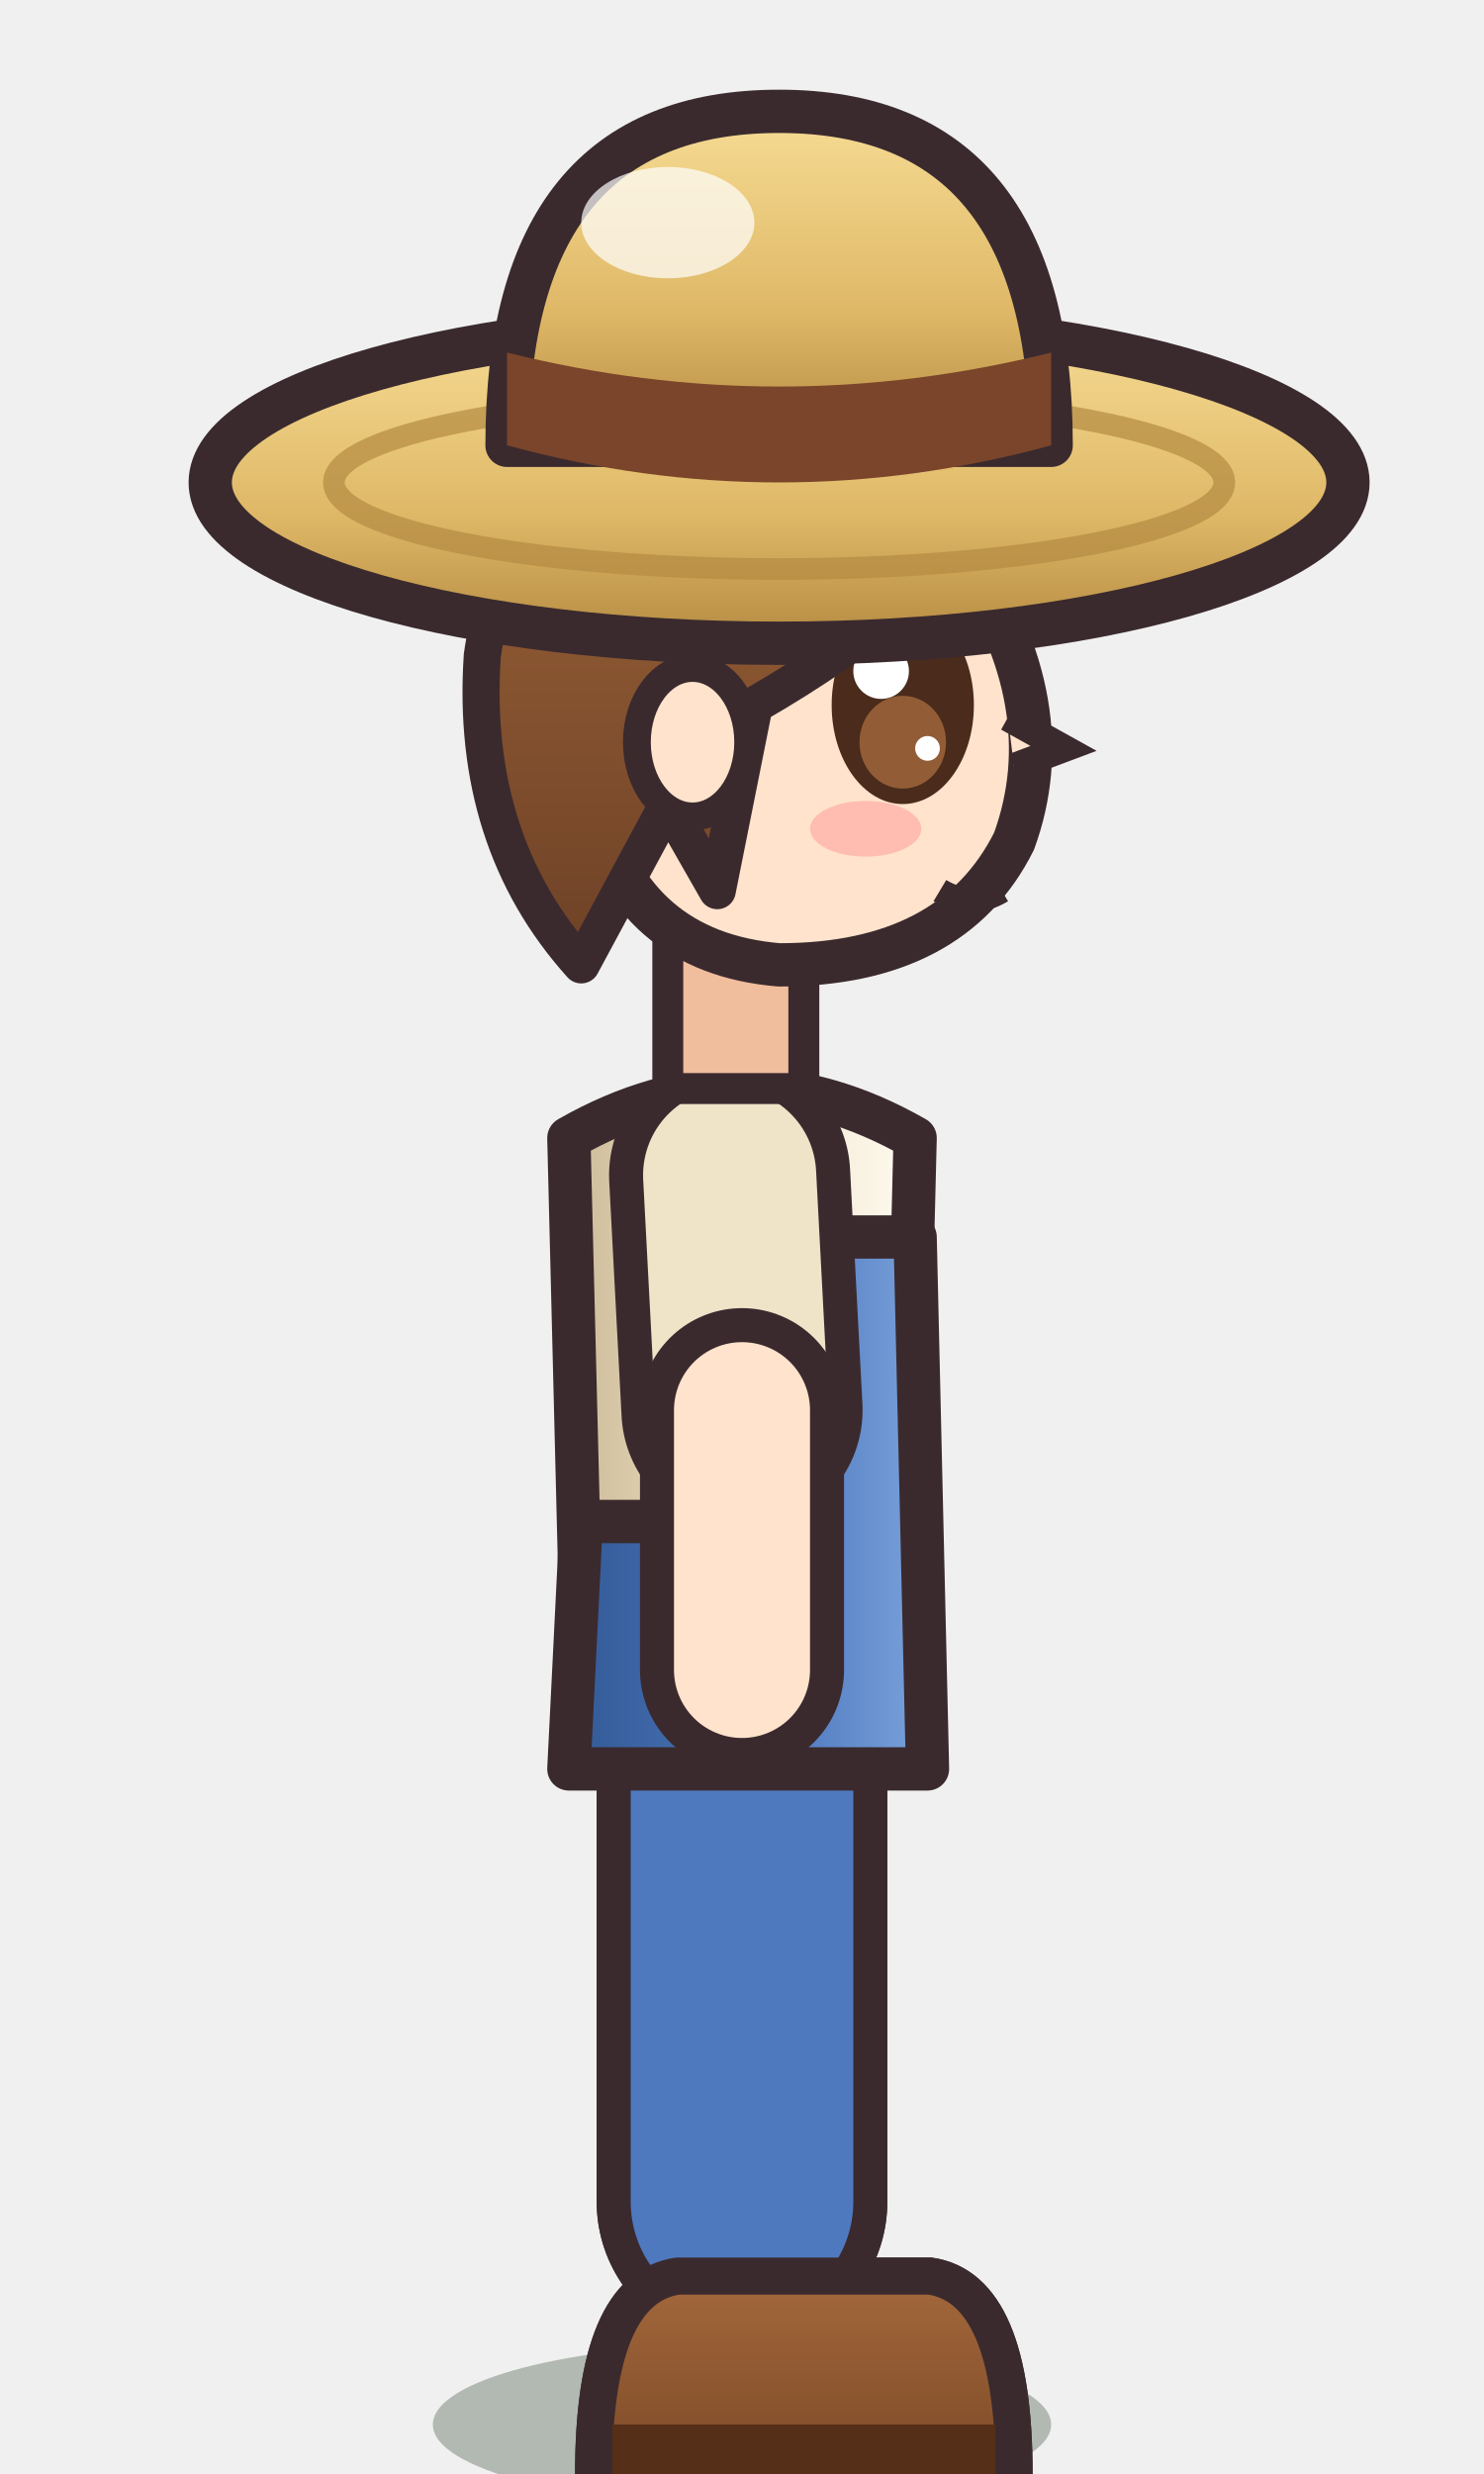
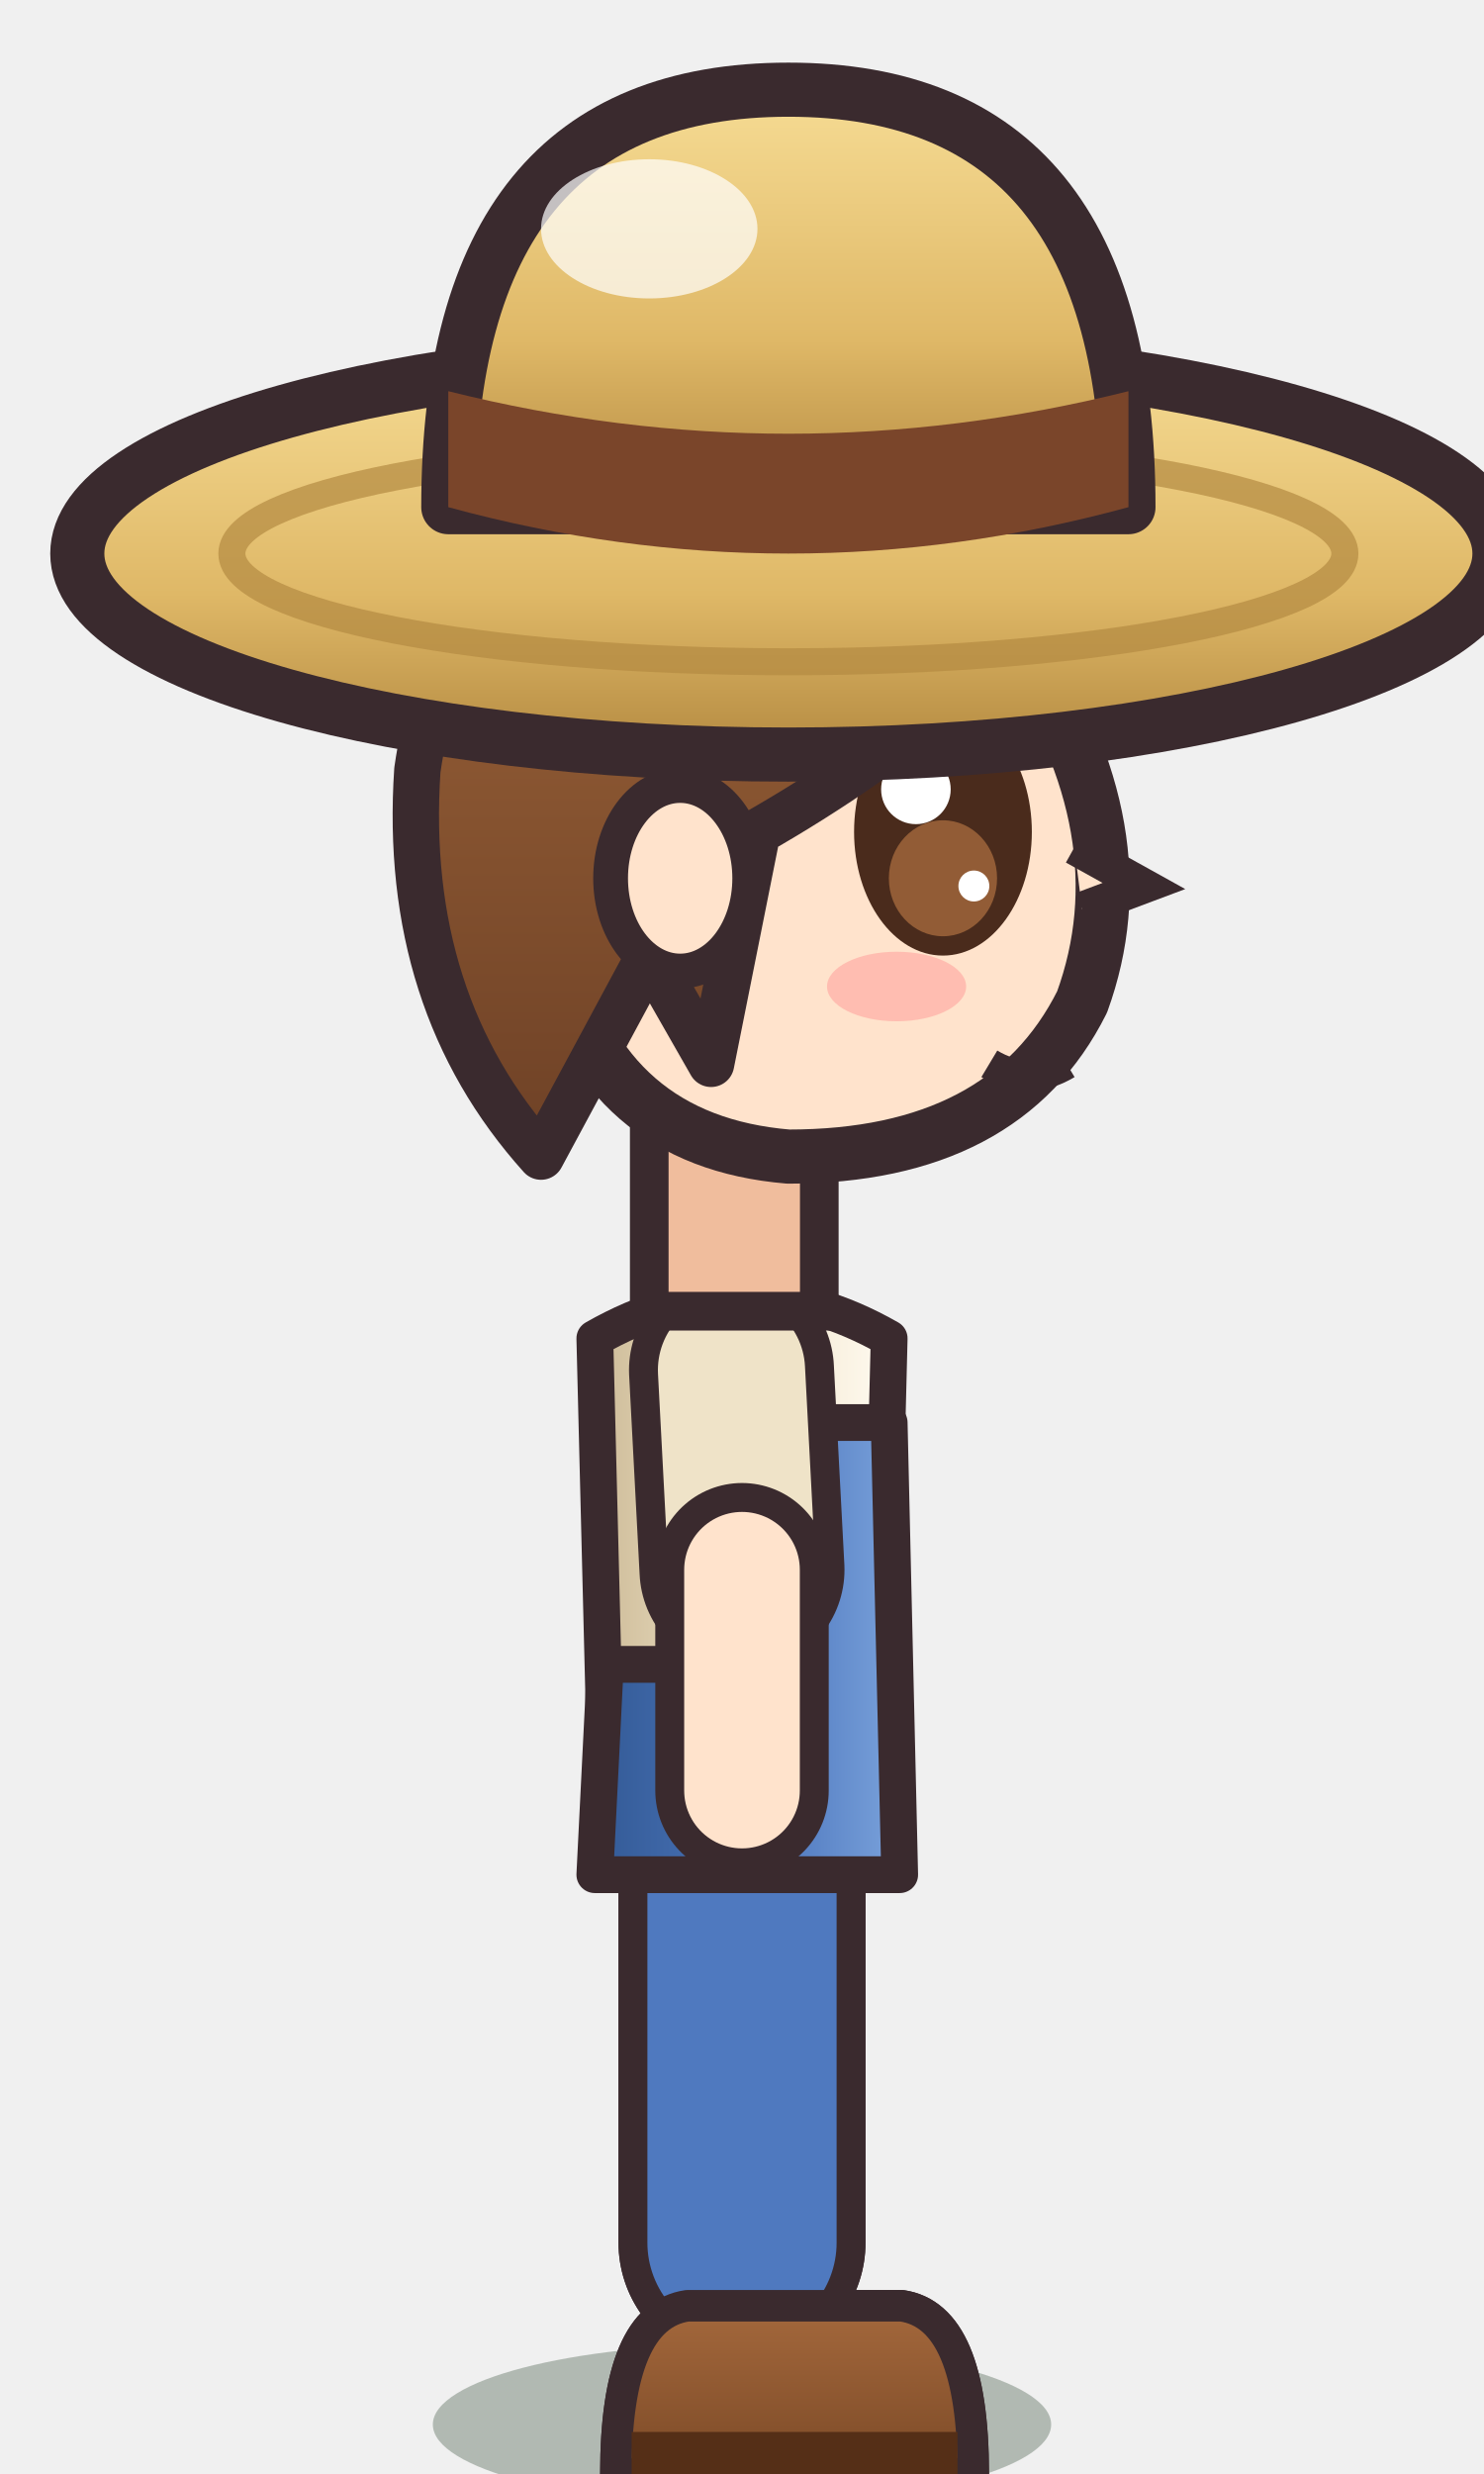
<svg xmlns="http://www.w3.org/2000/svg" viewBox="0 0 24 40" width="24" height="40">
  <defs>
    <linearGradient id="g1" x1="0" y1="0" x2="0" y2="1">
      <stop offset="0" stop-color="#a4683c" />
      <stop offset="1" stop-color="#7c4a27" />
    </linearGradient>
    <linearGradient id="g2" x1="0" y1="0" x2="0" y2="1">
      <stop offset="0" stop-color="#a4683c" />
      <stop offset="1" stop-color="#7c4a27" />
    </linearGradient>
    <linearGradient id="g3" x1="0" y1="0" x2="1" y2="0">
      <stop offset="0" stop-color="#cdbb98" />
      <stop offset="0.5" stop-color="#efe3c8" />
      <stop offset="1" stop-color="#fffaf0" />
    </linearGradient>
    <linearGradient id="g4" x1="0" y1="0" x2="1" y2="0">
      <stop offset="0" stop-color="#335a96" />
      <stop offset="0.6" stop-color="#4f79bf" />
      <stop offset="1" stop-color="#7aa2db" />
    </linearGradient>
    <linearGradient id="g5" x1="0" y1="0" x2="0" y2="1">
      <stop offset="0" stop-color="#9a6238" />
      <stop offset="1" stop-color="#6e4126" />
    </linearGradient>
    <linearGradient id="g6" x1="0" y1="0" x2="0" y2="1">
      <stop offset="0" stop-color="#f6dc94" />
      <stop offset="0.6" stop-color="#dfb867" />
      <stop offset="1" stop-color="#b48a41" />
    </linearGradient>
  </defs>
  <ellipse cx="12" cy="39.2" rx="5" ry="1.3" fill="#1f3a22" opacity="0.3" />
-   <path d="M12.00 26.00 L12.00 35.60" stroke="#3a2a2e" stroke-width="4.70" stroke-linecap="round" />
-   <path d="M12.00 26.00 L12.00 35.60" stroke="#335a96" stroke-width="3.60" stroke-linecap="round" />
-   <path d="M9.60 40.00 q0 -3 1.36 -3.2 l4.08 0 q1.36 0.2 1.36 3.2 Z" fill="url(#g1)" stroke="#3a2a2e" stroke-width="0.6" stroke-linejoin="round" />
-   <path d="M9.90 39.60 l6.20 0" stroke="#552f17" stroke-width="0.8" />
-   <path d="M12.00 26.00 L12.00 35.60" stroke="#3a2a2e" stroke-width="4.70" stroke-linecap="round" />
-   <path d="M12.00 26.00 L12.00 35.60" stroke="#4f79bf" stroke-width="3.60" stroke-linecap="round" />
-   <path d="M9.60 40.00 q0 -3 1.36 -3.2 l4.08 0 q1.36 0.2 1.36 3.2 Z" fill="url(#g2)" stroke="#3a2a2e" stroke-width="0.6" stroke-linejoin="round" />
-   <path d="M9.90 39.60 l6.20 0" stroke="#552f17" stroke-width="0.8" />
-   <path d="M9.2 18.4 Q12 16.8 14.8 18.4 L14.6 26.4 L9.4 26.4 Z" fill="url(#g3)" stroke="#3a2a2e" stroke-width="0.7" stroke-linejoin="round" />
-   <path d="M11.4 20 L14.8 20 L15 28.6 L9.2 28.6 L9.4 24.6 L11.4 24.6 Z" fill="url(#g4)" stroke="#3a2a2e" stroke-width="0.7" stroke-linejoin="round" />
-   <path d="M12.6 20.2 L11 18.2" stroke="#3a2a2e" stroke-width="1.5" />
-   <path d="M12.6 20.2 L11 18.2" stroke="#4f79bf" stroke-width="0.8" />
-   <circle cx="12.8" cy="20.5" r="0.65" fill="#f4c95d" stroke="#3a2a2e" stroke-width="0.35" />
-   <path d="M11.80 19.00 L12.00 22.80" stroke="#3a2a2e" stroke-width="3.90" stroke-linecap="round" />
-   <path d="M11.80 19.00 L12.00 22.80" stroke="#efe3c8" stroke-width="2.80" stroke-linecap="round" />
-   <path d="M12.00 22.80 L12.00 27.00" stroke="#3a2a2e" stroke-width="3.30" stroke-linecap="round" />
-   <path d="M12.00 22.80 L12.00 27.00" stroke="#ffe3cc" stroke-width="2.20" stroke-linecap="round" />
-   <rect x="10.8" y="14.6" width="2.2" height="3" fill="#f0bd9d" stroke="#3a2a2e" stroke-width="0.5" />
-   <path d="M15.6 9 Q17.2 11.4 16.4 13.6 Q15.4 15.6 12.6 15.6 Q10.2 15.4 9.6 13 L10 9 Z" fill="#ffe3cc" stroke="#3a2a2e" stroke-width="0.7" stroke-linejoin="round" />
-   <path d="M16.3 11.6 l0.9 0.5 l-0.8 0.3" stroke="#3a2a2e" stroke-width="0.45" fill="#ffe3cc" />
-   <ellipse cx="14.60" cy="11.40" rx="1.15" ry="1.6" fill="#4a2b1c" />
-   <ellipse cx="14.60" cy="12.00" rx="0.7" ry="0.75" fill="#9a6238" opacity="0.9" />
-   <circle cx="14.25" cy="10.85" r="0.45" fill="#ffffff" />
-   <circle cx="15.00" cy="12.10" r="0.2" fill="#ffffff" />
-   <path d="M13.35 9.80 q1.25 -0.8 2.5 0" stroke="#3a2a2e" stroke-width="0.55" fill="none" stroke-linecap="round" />
-   <ellipse cx="14" cy="13.4" rx="0.9" ry="0.45" fill="#ff9f9a" opacity="0.55" />
-   <path d="M15.2 14.4 q0.5 0.3 1 0" stroke="#3a2a2e" stroke-width="0.4" fill="none" />
-   <path d="M13.6 7.6 Q8.4 6.4 7.8 10.6 Q7.6 13.6 9.4 15.6 L10.8 13 L11.6 14.4 L12.2 11.4 Q13.6 10.6 14.8 9.6 L15.8 9.8 Z" fill="url(#g5)" stroke="#3a2a2e" stroke-width="0.6" stroke-linejoin="round" />
-   <ellipse cx="11.2" cy="12" rx="0.9" ry="1.2" fill="#ffe3cc" stroke="#3a2a2e" stroke-width="0.45" />
-   <ellipse cx="12.60" cy="7.80" rx="9.2" ry="2.6" fill="url(#g6)" stroke="#3a2a2e" stroke-width="0.7" />
-   <ellipse cx="12.60" cy="7.80" rx="7.2" ry="1.4" fill="none" stroke="#b48a41" stroke-width="0.35" opacity="0.7" />
-   <path d="M8.20 7.20 q0 -5.4 4.4 -5.4 q4.4 0 4.4 5.4 Z" fill="url(#g6)" stroke="#3a2a2e" stroke-width="0.7" stroke-linejoin="round" />
-   <path d="M8.20 7.20 q4.4 1.2 8.8 0 l0 -1.5 q-4.4 1.1 -8.8 0 Z" fill="#7a452a" />
-   <ellipse cx="10.80" cy="3.60" rx="1.4" ry="0.9" fill="#ffffff" opacity="0.7" />
+   <g transform="translate(12 20.45) scale(1.25) translate(-12 -17)">
+ </g>
+   <g transform="translate(12 40) scale(0.85) translate(-12 -40)">
+     <path d="M12.00 26.00 L12.00 35.60" stroke="#3a2a2e" stroke-width="4.70" stroke-linecap="round" />
+     <path d="M12.00 26.00 L12.00 35.60" stroke="#335a96" stroke-width="3.60" stroke-linecap="round" />
+     <path d="M9.60 40.00 q0 -3 1.36 -3.2 l4.08 0 q1.36 0.2 1.36 3.2 Z" fill="url(#g1)" stroke="#3a2a2e" stroke-width="0.6" stroke-linejoin="round" />
+     <path d="M9.90 39.60 l6.20 0" stroke="#552f17" stroke-width="0.8" />
+     <path d="M12.00 26.00 L12.00 35.60" stroke="#3a2a2e" stroke-width="4.70" stroke-linecap="round" />
+     <path d="M12.00 26.00 L12.00 35.60" stroke="#4f79bf" stroke-width="3.60" stroke-linecap="round" />
+     <path d="M9.60 40.00 q0 -3 1.36 -3.2 l4.08 0 q1.36 0.2 1.36 3.2 Z" fill="url(#g2)" stroke="#3a2a2e" stroke-width="0.6" stroke-linejoin="round" />
+     <path d="M9.90 39.60 l6.20 0" stroke="#552f17" stroke-width="0.8" />
+     <path d="M9.2 18.4 Q12 16.8 14.8 18.4 L14.6 26.4 L9.4 26.4 Z" fill="url(#g3)" stroke="#3a2a2e" stroke-width="0.7" stroke-linejoin="round" />
+     <path d="M11.4 20 L14.8 20 L15 28.6 L9.2 28.6 L9.4 24.6 L11.4 24.6 Z" fill="url(#g4)" stroke="#3a2a2e" stroke-width="0.7" stroke-linejoin="round" />
+     <path d="M12.6 20.2 L11 18.2" stroke="#3a2a2e" stroke-width="1.5" />
+     <path d="M12.6 20.2 L11 18.2" stroke="#4f79bf" stroke-width="0.8" />
+     <circle cx="12.8" cy="20.5" r="0.65" fill="#f4c95d" stroke="#3a2a2e" stroke-width="0.35" />
+     <path d="M11.80 19.00 L12.00 22.80" stroke="#3a2a2e" stroke-width="3.90" stroke-linecap="round" />
+     <path d="M11.80 19.00 L12.00 22.80" stroke="#efe3c8" stroke-width="2.80" stroke-linecap="round" />
+     <path d="M12.00 22.80 L12.00 27.00" stroke="#3a2a2e" stroke-width="3.30" stroke-linecap="round" />
+     <path d="M12.00 22.80 L12.00 27.00" stroke="#ffe3cc" stroke-width="2.20" stroke-linecap="round" />
+   </g>
+   <g transform="translate(12 20.45) scale(1.25) translate(-12 -17)">
+     <rect x="10.8" y="14.6" width="2.2" height="3" fill="#f0bd9d" stroke="#3a2a2e" stroke-width="0.5" />
+     <path d="M15.6 9 Q17.2 11.4 16.4 13.6 Q15.4 15.6 12.6 15.6 Q10.2 15.4 9.6 13 L10 9 Z" fill="#ffe3cc" stroke="#3a2a2e" stroke-width="0.7" stroke-linejoin="round" />
+     <path d="M16.3 11.6 l0.9 0.5 l-0.8 0.3" stroke="#3a2a2e" stroke-width="0.45" fill="#ffe3cc" />
+     <ellipse cx="14.60" cy="11.40" rx="1.15" ry="1.6" fill="#4a2b1c" />
+     <ellipse cx="14.60" cy="12.00" rx="0.7" ry="0.75" fill="#9a6238" opacity="0.9" />
+     <circle cx="14.25" cy="10.85" r="0.45" fill="#ffffff" />
+     <circle cx="15.00" cy="12.10" r="0.2" fill="#ffffff" />
+     <path d="M13.35 9.80 q1.25 -0.8 2.5 0" stroke="#3a2a2e" stroke-width="0.55" fill="none" stroke-linecap="round" />
+     <ellipse cx="14" cy="13.4" rx="0.9" ry="0.45" fill="#ff9f9a" opacity="0.55" />
+     <path d="M15.2 14.4 q0.5 0.3 1 0" stroke="#3a2a2e" stroke-width="0.4" fill="none" />
+     <path d="M13.6 7.6 Q8.4 6.4 7.8 10.6 Q7.6 13.6 9.4 15.6 L10.8 13 L11.6 14.4 L12.2 11.4 Q13.6 10.6 14.8 9.6 L15.8 9.8 Z" fill="url(#g5)" stroke="#3a2a2e" stroke-width="0.6" stroke-linejoin="round" />
+     <ellipse cx="11.2" cy="12" rx="0.9" ry="1.2" fill="#ffe3cc" stroke="#3a2a2e" stroke-width="0.45" />
+     <ellipse cx="12.60" cy="7.80" rx="9.2" ry="2.6" fill="url(#g6)" stroke="#3a2a2e" stroke-width="0.7" />
+     <ellipse cx="12.60" cy="7.80" rx="7.2" ry="1.4" fill="none" stroke="#b48a41" stroke-width="0.35" opacity="0.7" />
+     <path d="M8.20 7.20 q0 -5.4 4.4 -5.4 q4.4 0 4.4 5.4 Z" fill="url(#g6)" stroke="#3a2a2e" stroke-width="0.7" stroke-linejoin="round" />
+     <path d="M8.20 7.20 q4.4 1.2 8.8 0 l0 -1.5 q-4.4 1.1 -8.8 0 Z" fill="#7a452a" />
+     <ellipse cx="10.80" cy="3.60" rx="1.4" ry="0.9" fill="#ffffff" opacity="0.7" />
+   </g>
</svg>
